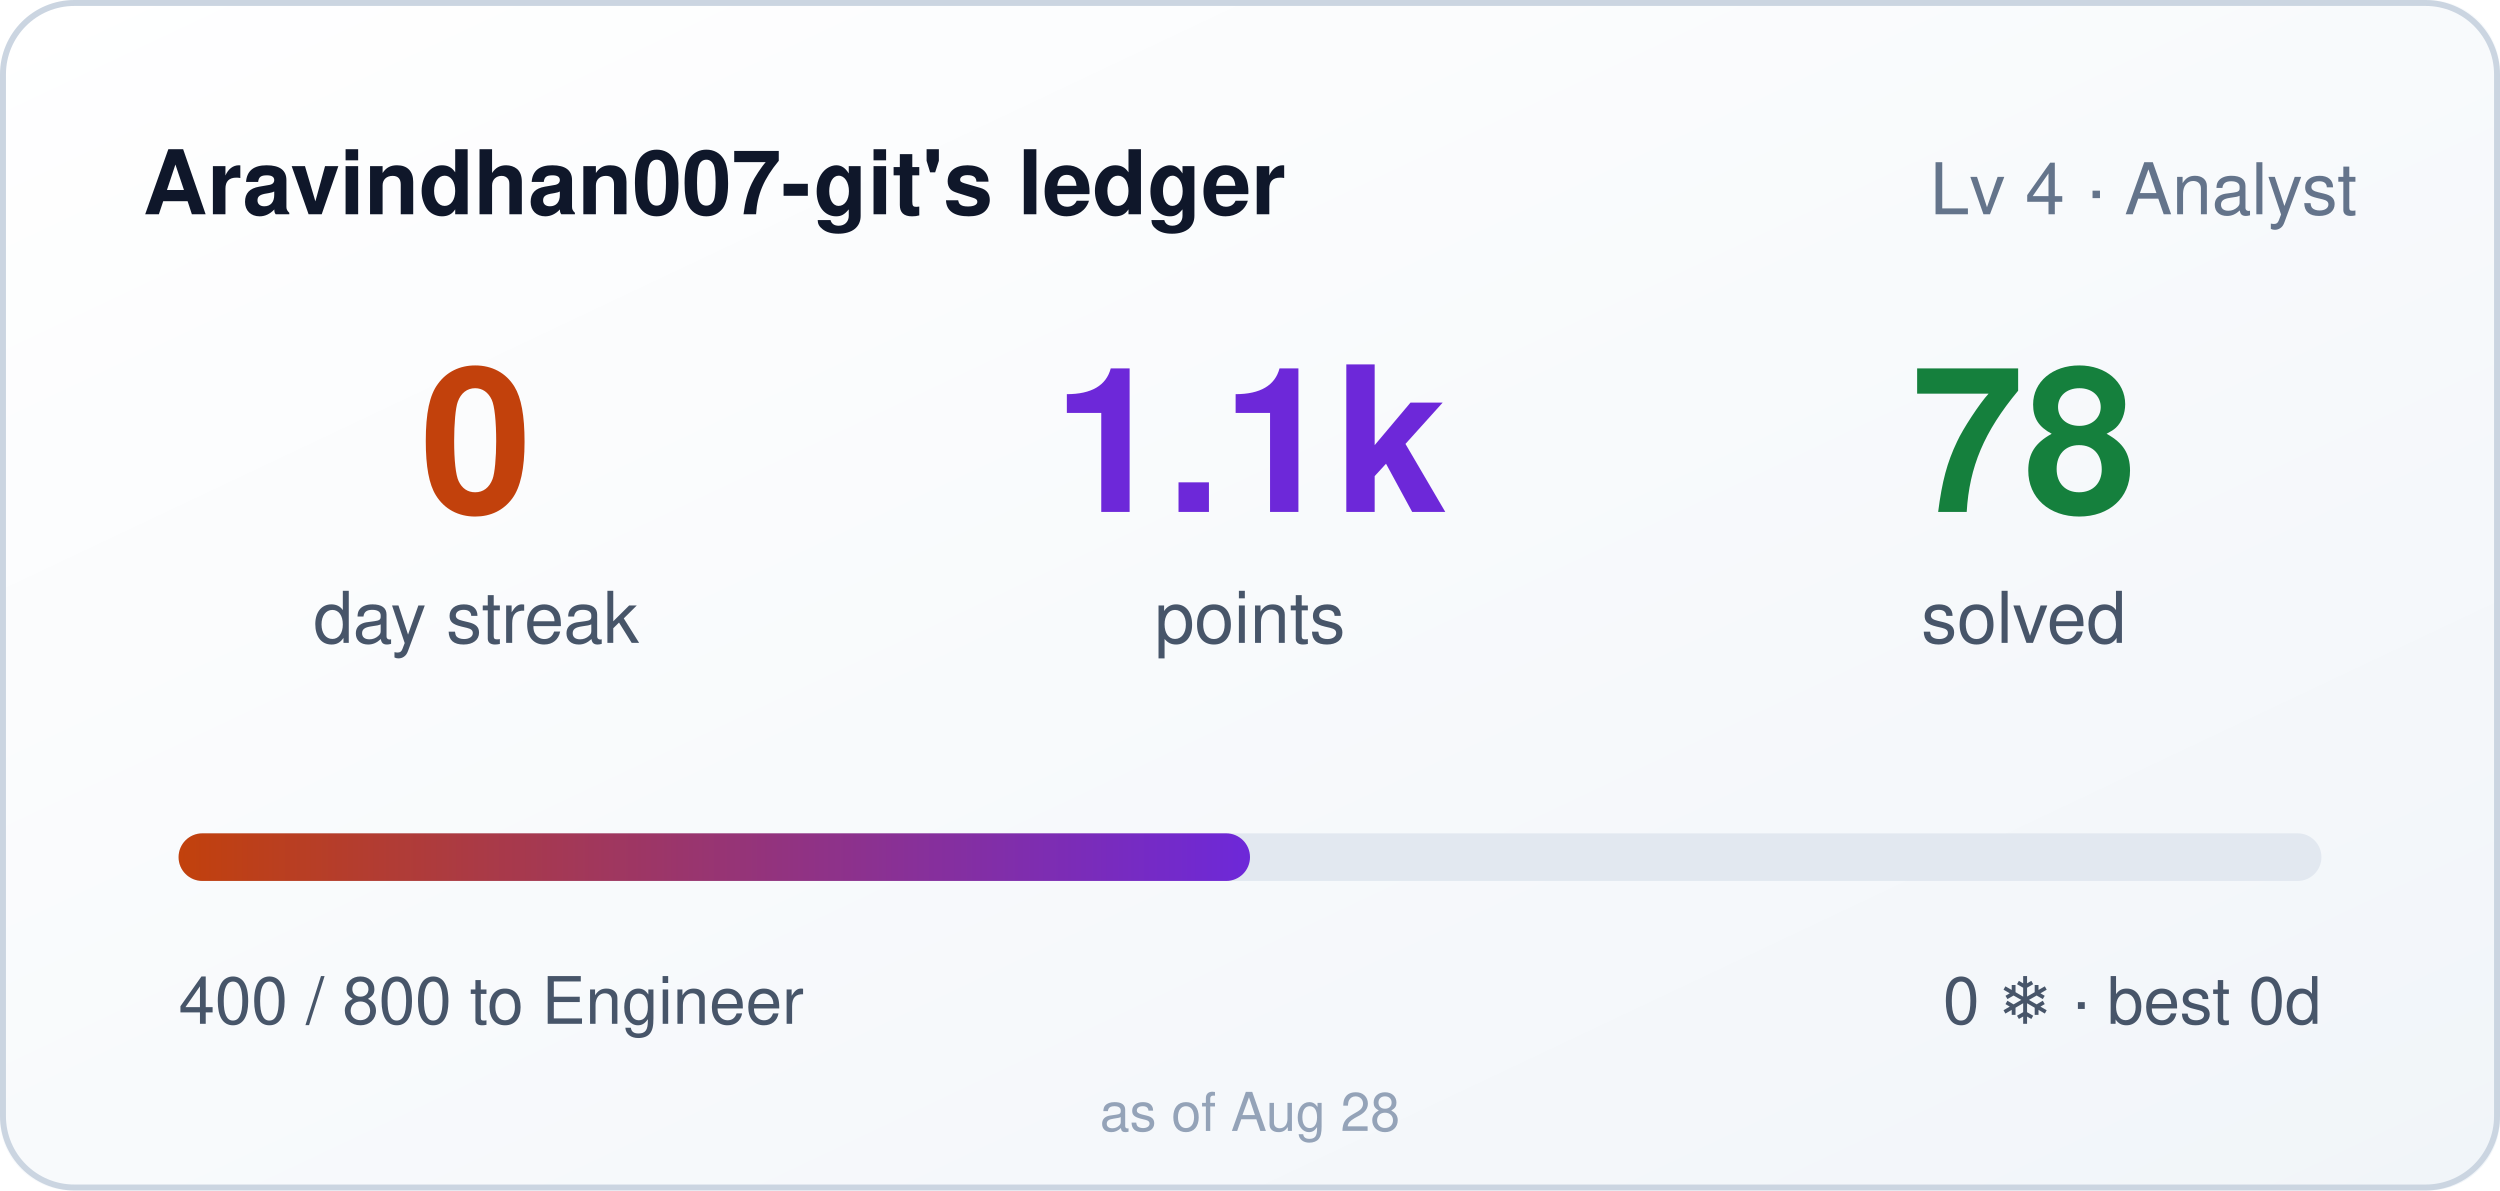
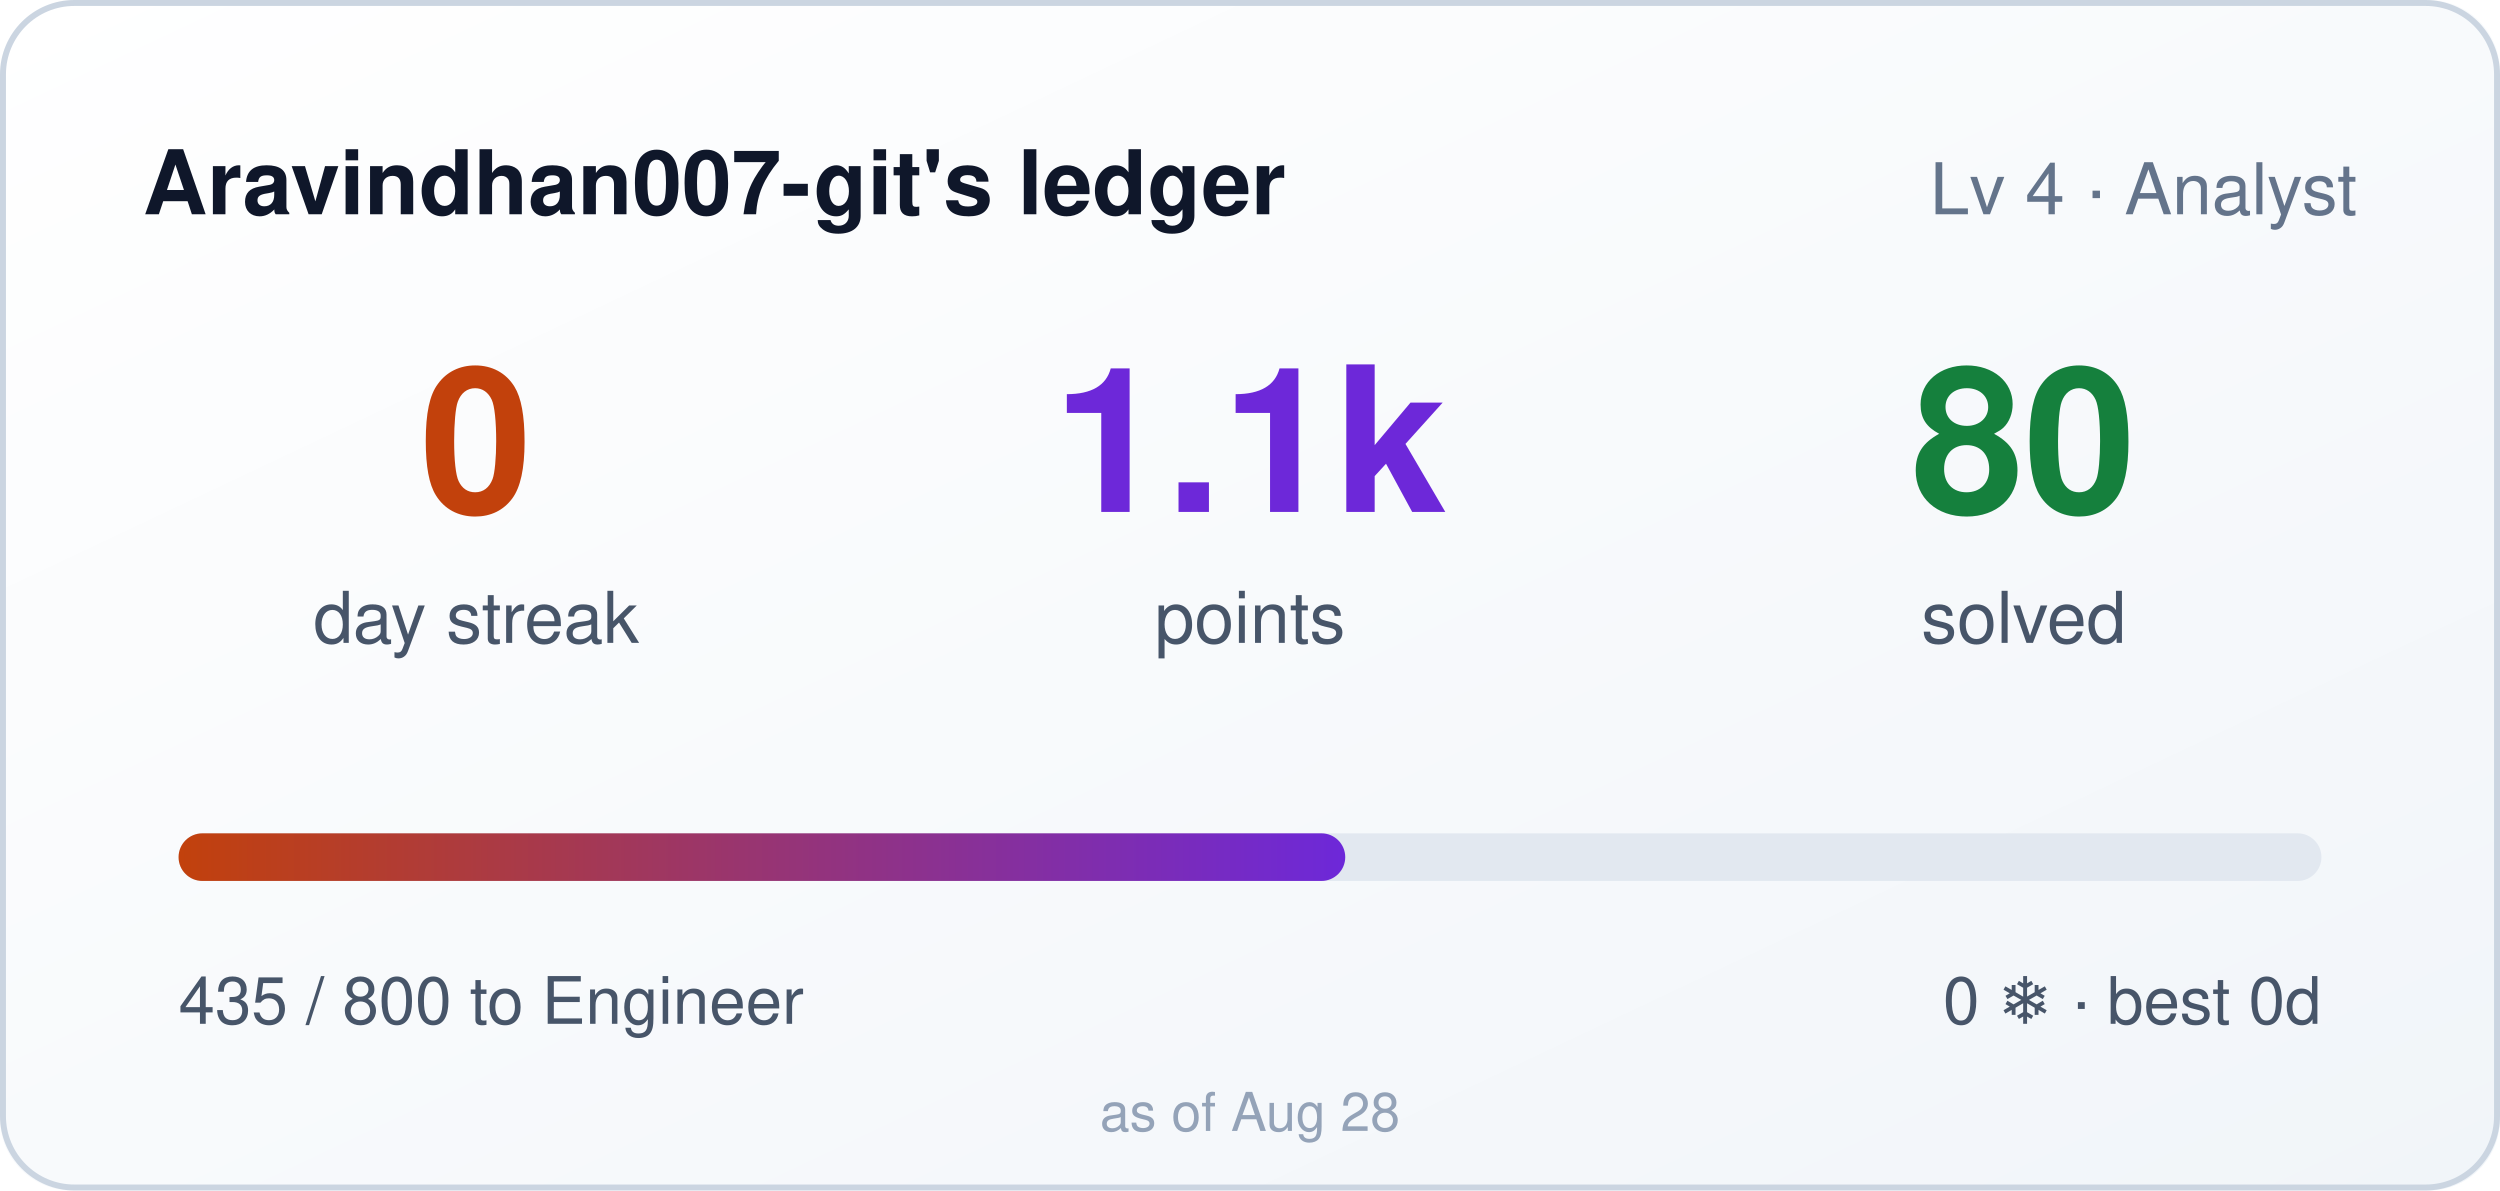
- <svg xmlns="http://www.w3.org/2000/svg" width="420" height="200" role="img" aria-label="Aravindhan007-git's ledger: 0 day streak, 1100 points">
+ <svg xmlns="http://www.w3.org/2000/svg" width="420" height="200" role="img" aria-label="Aravindhan007-git's ledger: 0 day streak, 1135 points">
  <style>
    .bar,.n{transform-box:fill-box}
    .bar{transform-origin:left center}
    @media (prefers-reduced-motion: no-preference){
      .bar{animation:cl-grow .9s cubic-bezier(.22,1,.36,1) both}
      .n{animation:cl-rise .5s ease-out both}
      .n2{animation-delay:.08s}
      .n3{animation-delay:.16s}
    }
    @keyframes cl-grow{from{transform:scaleX(0)}to{transform:scaleX(1)}}
    @keyframes cl-rise{from{opacity:0;transform:translateY(6px)}to{opacity:1;transform:none}}
  </style>
  <defs>
    <linearGradient id="bg" x1="0" y1="0" x2="1" y2="1">
      <stop offset="0" stop-color="#ffffff" />
      <stop offset="1" stop-color="#f1f5f9" />
    </linearGradient>
    <linearGradient id="bar" x1="0" y1="0" x2="1" y2="0">
      <stop offset="0" stop-color="#c2410c" />
      <stop offset="1" stop-color="#6d28d9" />
    </linearGradient>
  </defs>
  <rect width="420" height="200" rx="12" fill="url(#bg)" />
  <rect x="0.5" y="0.5" width="419" height="199" rx="12" fill="none" stroke="#cbd5e1" />
  <text x="24" y="36" fill="#0f172a" font-size="15" font-weight="600" font-family="Segoe UI,Helvetica,Arial,sans-serif">Aravindhan007-git's ledger</text>
  <text x="396" y="36" fill="#64748b" font-size="12" text-anchor="end" font-family="Segoe UI,Helvetica,Arial,sans-serif">Lv 4 · Analyst</text>
  <g font-family="Segoe UI,Helvetica,Arial,sans-serif">
    <text class="n n1" x="80" y="86" fill="#c2410c" font-size="34" font-weight="700" text-anchor="middle">0</text>
    <text x="80" y="108" fill="#475569" font-size="12" text-anchor="middle">day streak</text>
    <text class="n n2" x="210" y="86" fill="#6d28d9" font-size="34" font-weight="700" text-anchor="middle">1.1k</text>
    <text x="210" y="108" fill="#475569" font-size="12" text-anchor="middle">points</text>
-     <text class="n n3" x="340" y="86" fill="#15803d" font-size="34" font-weight="700" text-anchor="middle">78</text>
+     <text class="n n3" x="340" y="86" fill="#15803d" font-size="34" font-weight="700" text-anchor="middle">80</text>
    <text x="340" y="108" fill="#475569" font-size="12" text-anchor="middle">solved</text>
  </g>
  <rect x="30" y="140" width="360" height="8" rx="4" fill="#e2e8f0" />
-   <rect class="bar" x="30" y="140" width="180" height="8" rx="4" fill="url(#bar)" />
-   <text x="30" y="172" fill="#475569" font-size="11" font-family="Segoe UI,Helvetica,Arial,sans-serif">400 / 800 to Engineer</text>
+   <rect class="bar" x="30" y="140" width="196" height="8" rx="4" fill="url(#bar)" />
+   <text x="30" y="172" fill="#475569" font-size="11" font-family="Segoe UI,Helvetica,Arial,sans-serif">435 / 800 to Engineer</text>
  <text x="390" y="172" fill="#475569" font-size="11" text-anchor="end" font-family="Segoe UI,Helvetica,Arial,sans-serif">0 ❄ · best 0d</text>
  <text x="210" y="190" fill="#94a3b8" font-size="9" text-anchor="middle" font-family="Segoe UI,Helvetica,Arial,sans-serif">as of Aug 28</text>
</svg>
